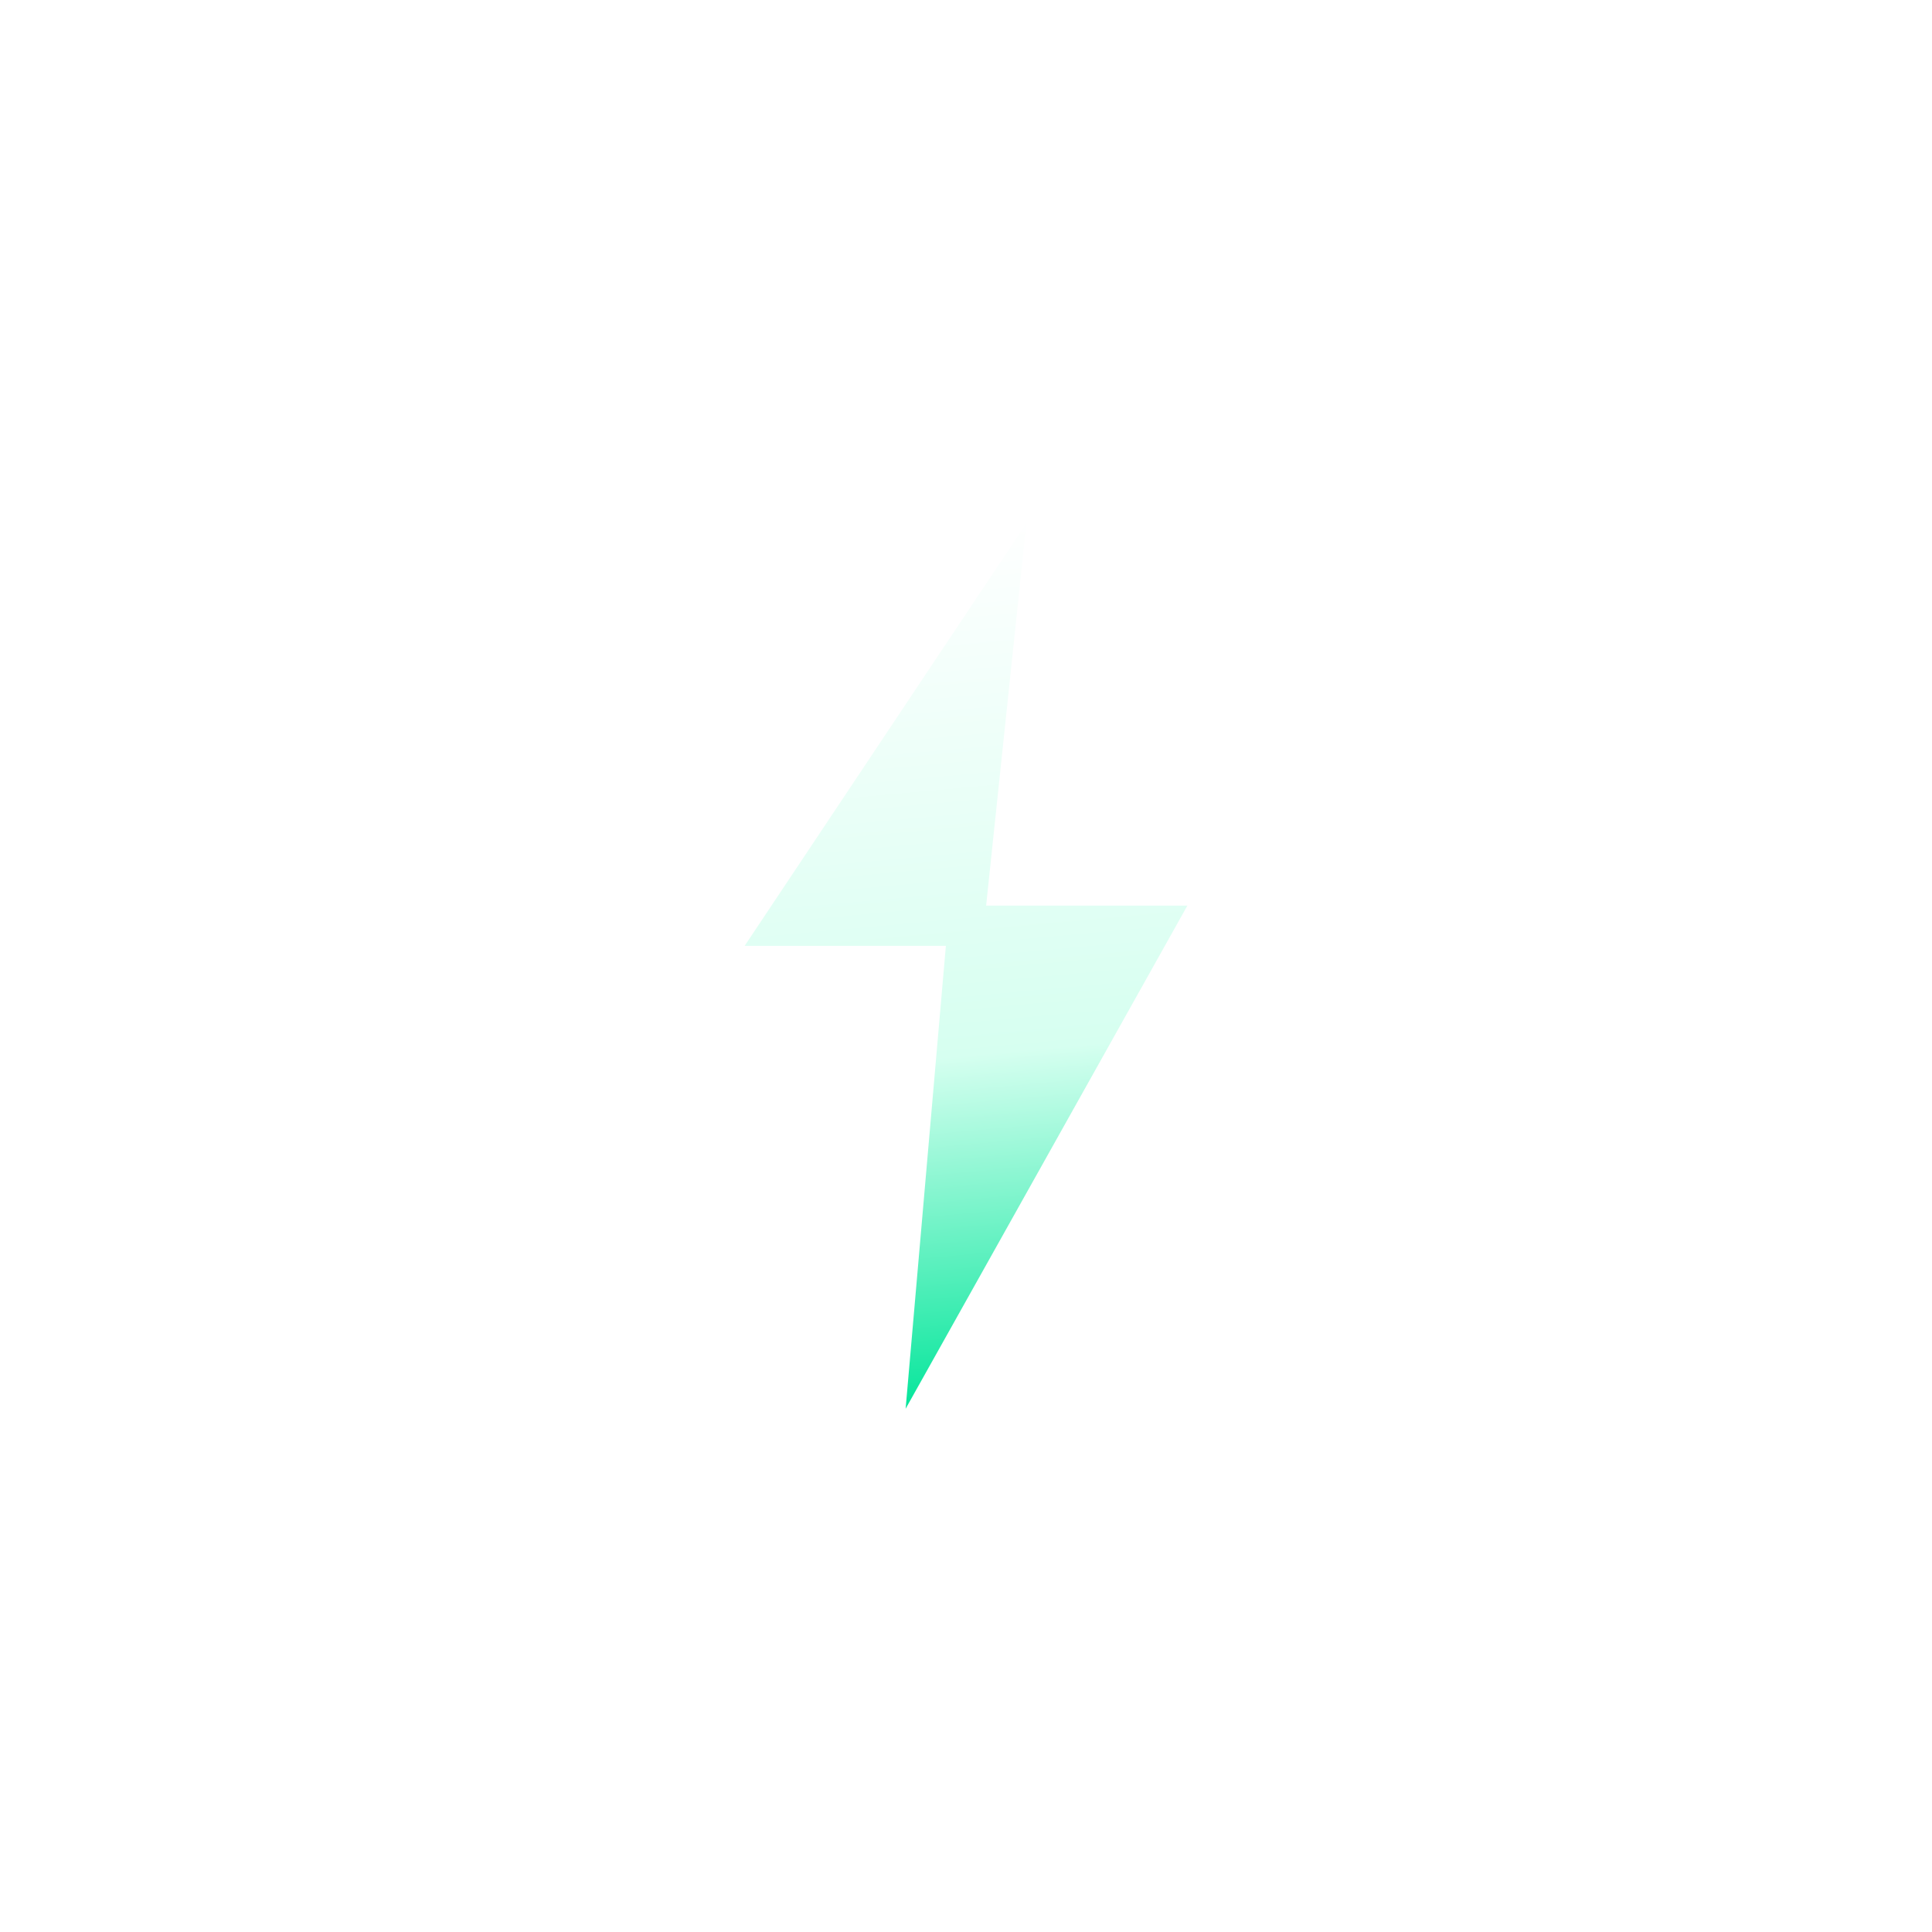
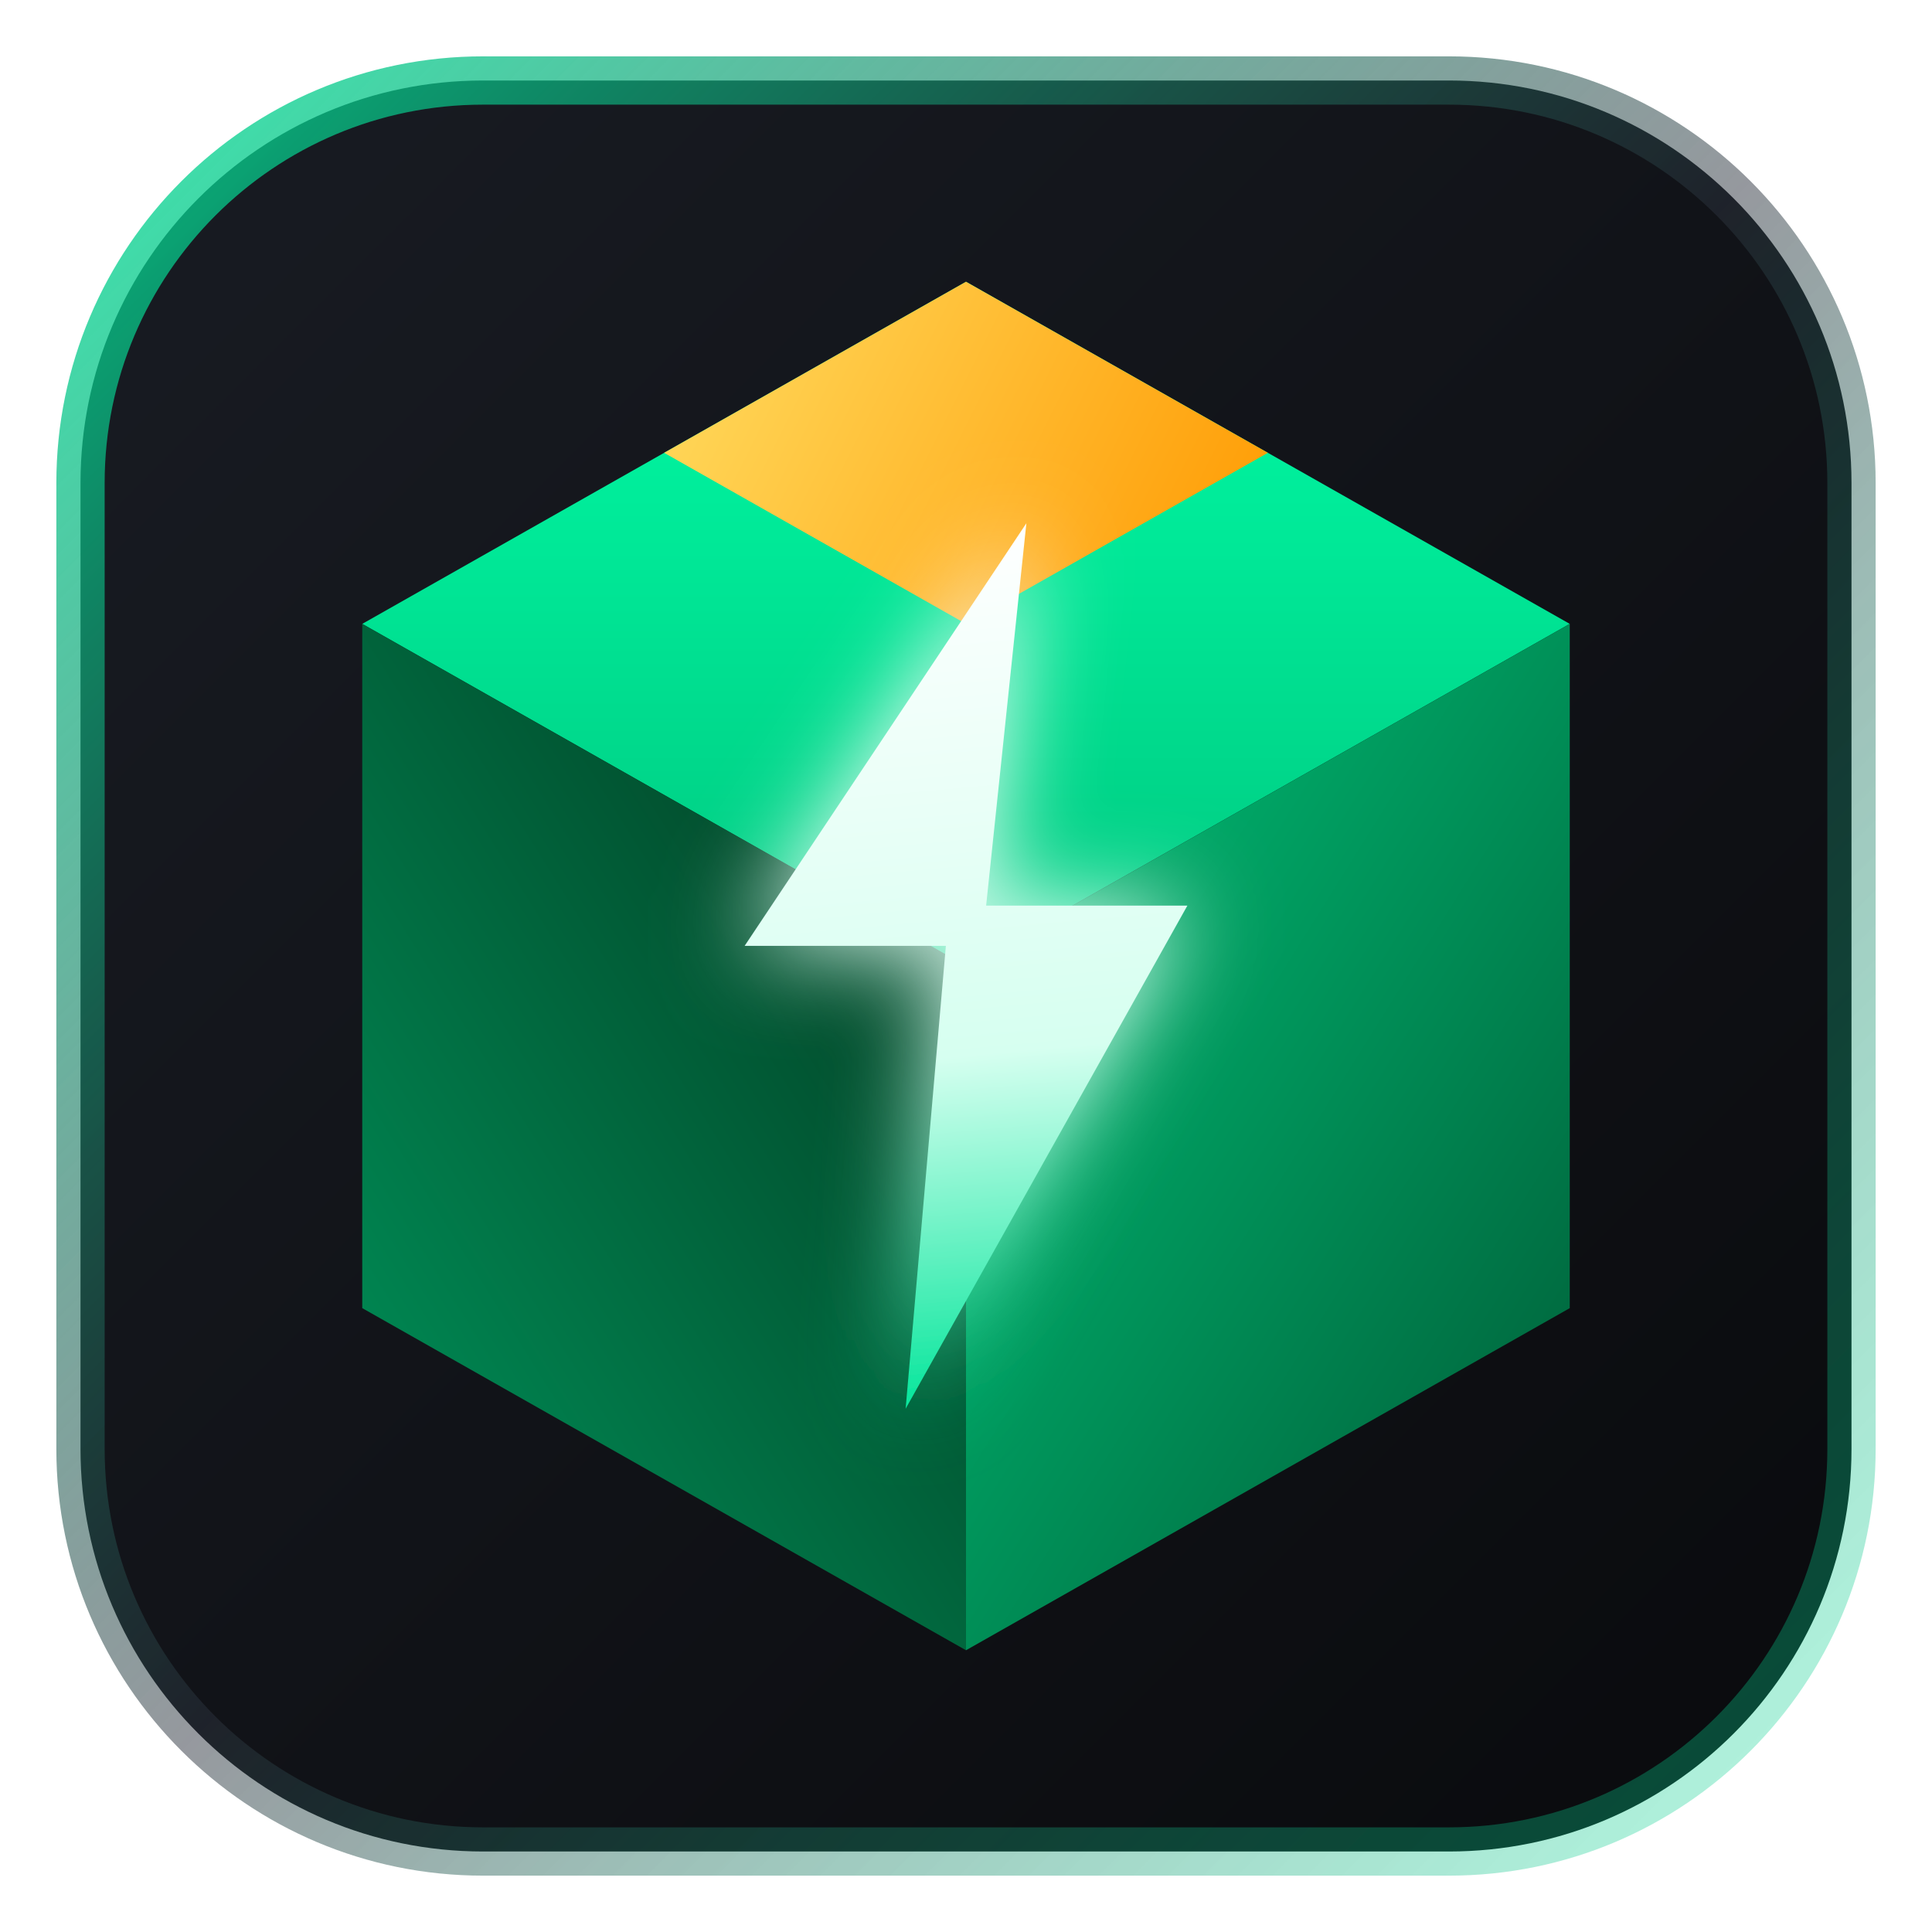
<svg xmlns="http://www.w3.org/2000/svg" width="48" height="48" viewBox="0 0 48 48" fill="none">
  <defs>
-     <linearGradient id="boltGradBlock" x1="23" y1="13" x2="25" y2="35" gradientUnits="userSpaceOnUse">
+     <linearGradient id="bgGrad" x1="4" y1="4" x2="44" y2="44" gradientUnits="userSpaceOnUse">
+       <stop offset="0%" stop-color="#181B22" />
+       <stop offset="100%" stop-color="#0A0B0E" />
+     </linearGradient>
+     <linearGradient id="borderGrad" x1="2" y1="2" x2="46" y2="46" gradientUnits="userSpaceOnUse">
+       <stop offset="0%" stop-color="#00E599" stop-opacity="0.8" />
+       <stop offset="50%" stop-color="#2C323D" stop-opacity="0.5" />
+       <stop offset="100%" stop-color="#00E599" stop-opacity="0.3" />
+     </linearGradient>
+     <linearGradient id="facetTop" x1="24" y1="6" x2="24" y2="24" gradientUnits="userSpaceOnUse">
+       <stop offset="0%" stop-color="#00FFA8" />
+       <stop offset="100%" stop-color="#00C980" />
+     </linearGradient>
+     <linearGradient id="facetRight" x1="24" y1="24" x2="40" y2="34" gradientUnits="userSpaceOnUse">
+       <stop offset="0%" stop-color="#00B36E" />
+       <stop offset="100%" stop-color="#00663D" />
+     </linearGradient>
+     <linearGradient id="facetLeft" x1="8" y1="34" x2="24" y2="24" gradientUnits="userSpaceOnUse">
+       <stop offset="0%" stop-color="#008A54" />
+       <stop offset="100%" stop-color="#024528" />
+     </linearGradient>
+     <linearGradient id="goldCrown" x1="16" y1="6" x2="32" y2="14" gradientUnits="userSpaceOnUse">
+       <stop offset="0%" stop-color="#FFE066" />
+       <stop offset="100%" stop-color="#FF9900" />
+     </linearGradient>
+     <linearGradient id="boltGrad" x1="23" y1="13" x2="25" y2="35" gradientUnits="userSpaceOnUse">
      <stop offset="0%" stop-color="#FFFFFF" />
      <stop offset="60%" stop-color="#D6FFF0" />
      <stop offset="100%" stop-color="#00E599" />
    </linearGradient>
+     <filter id="boltGlow" x="-30%" y="-30%" width="160%" height="160%">
+       <feGaussianBlur stdDeviation="1.2" result="blur" />
+       <feComposite in="SourceGraphic" in2="blur" operator="over" />
+     </filter>
  </defs>
-   <polygon points="25.5,13 18.5,23.5 23.5,23.5 22.5,35 29.5,22.5 24.5,22.5" fill="url(#boltGradBlock)" />
+   <rect x="2" y="2" width="44" height="44" rx="10" fill="url(#bgGrad)" />
+   <rect x="2" y="2" width="44" height="44" rx="10" fill="none" stroke="url(#borderGrad)" stroke-width="1.2" />
+   <polygon points="24,7 39,15.5 24,24 9,15.5" fill="url(#facetTop)" />
+   <polygon points="39,15.5 39,32.5 24,41 24,24" fill="url(#facetRight)" />
+   <polygon points="9,15.5 24,24 24,41 9,32.5" fill="url(#facetLeft)" />
+   <polygon points="24,7 31.5,11.25 24,15.5 16.5,11.25" fill="url(#goldCrown)" />
+   <polygon points="25.5,13 18.5,23.5 23.5,23.5 22.5,35 29.5,22.5 24.5,22.5" fill="url(#boltGrad)" filter="url(#boltGlow)" />
</svg>
